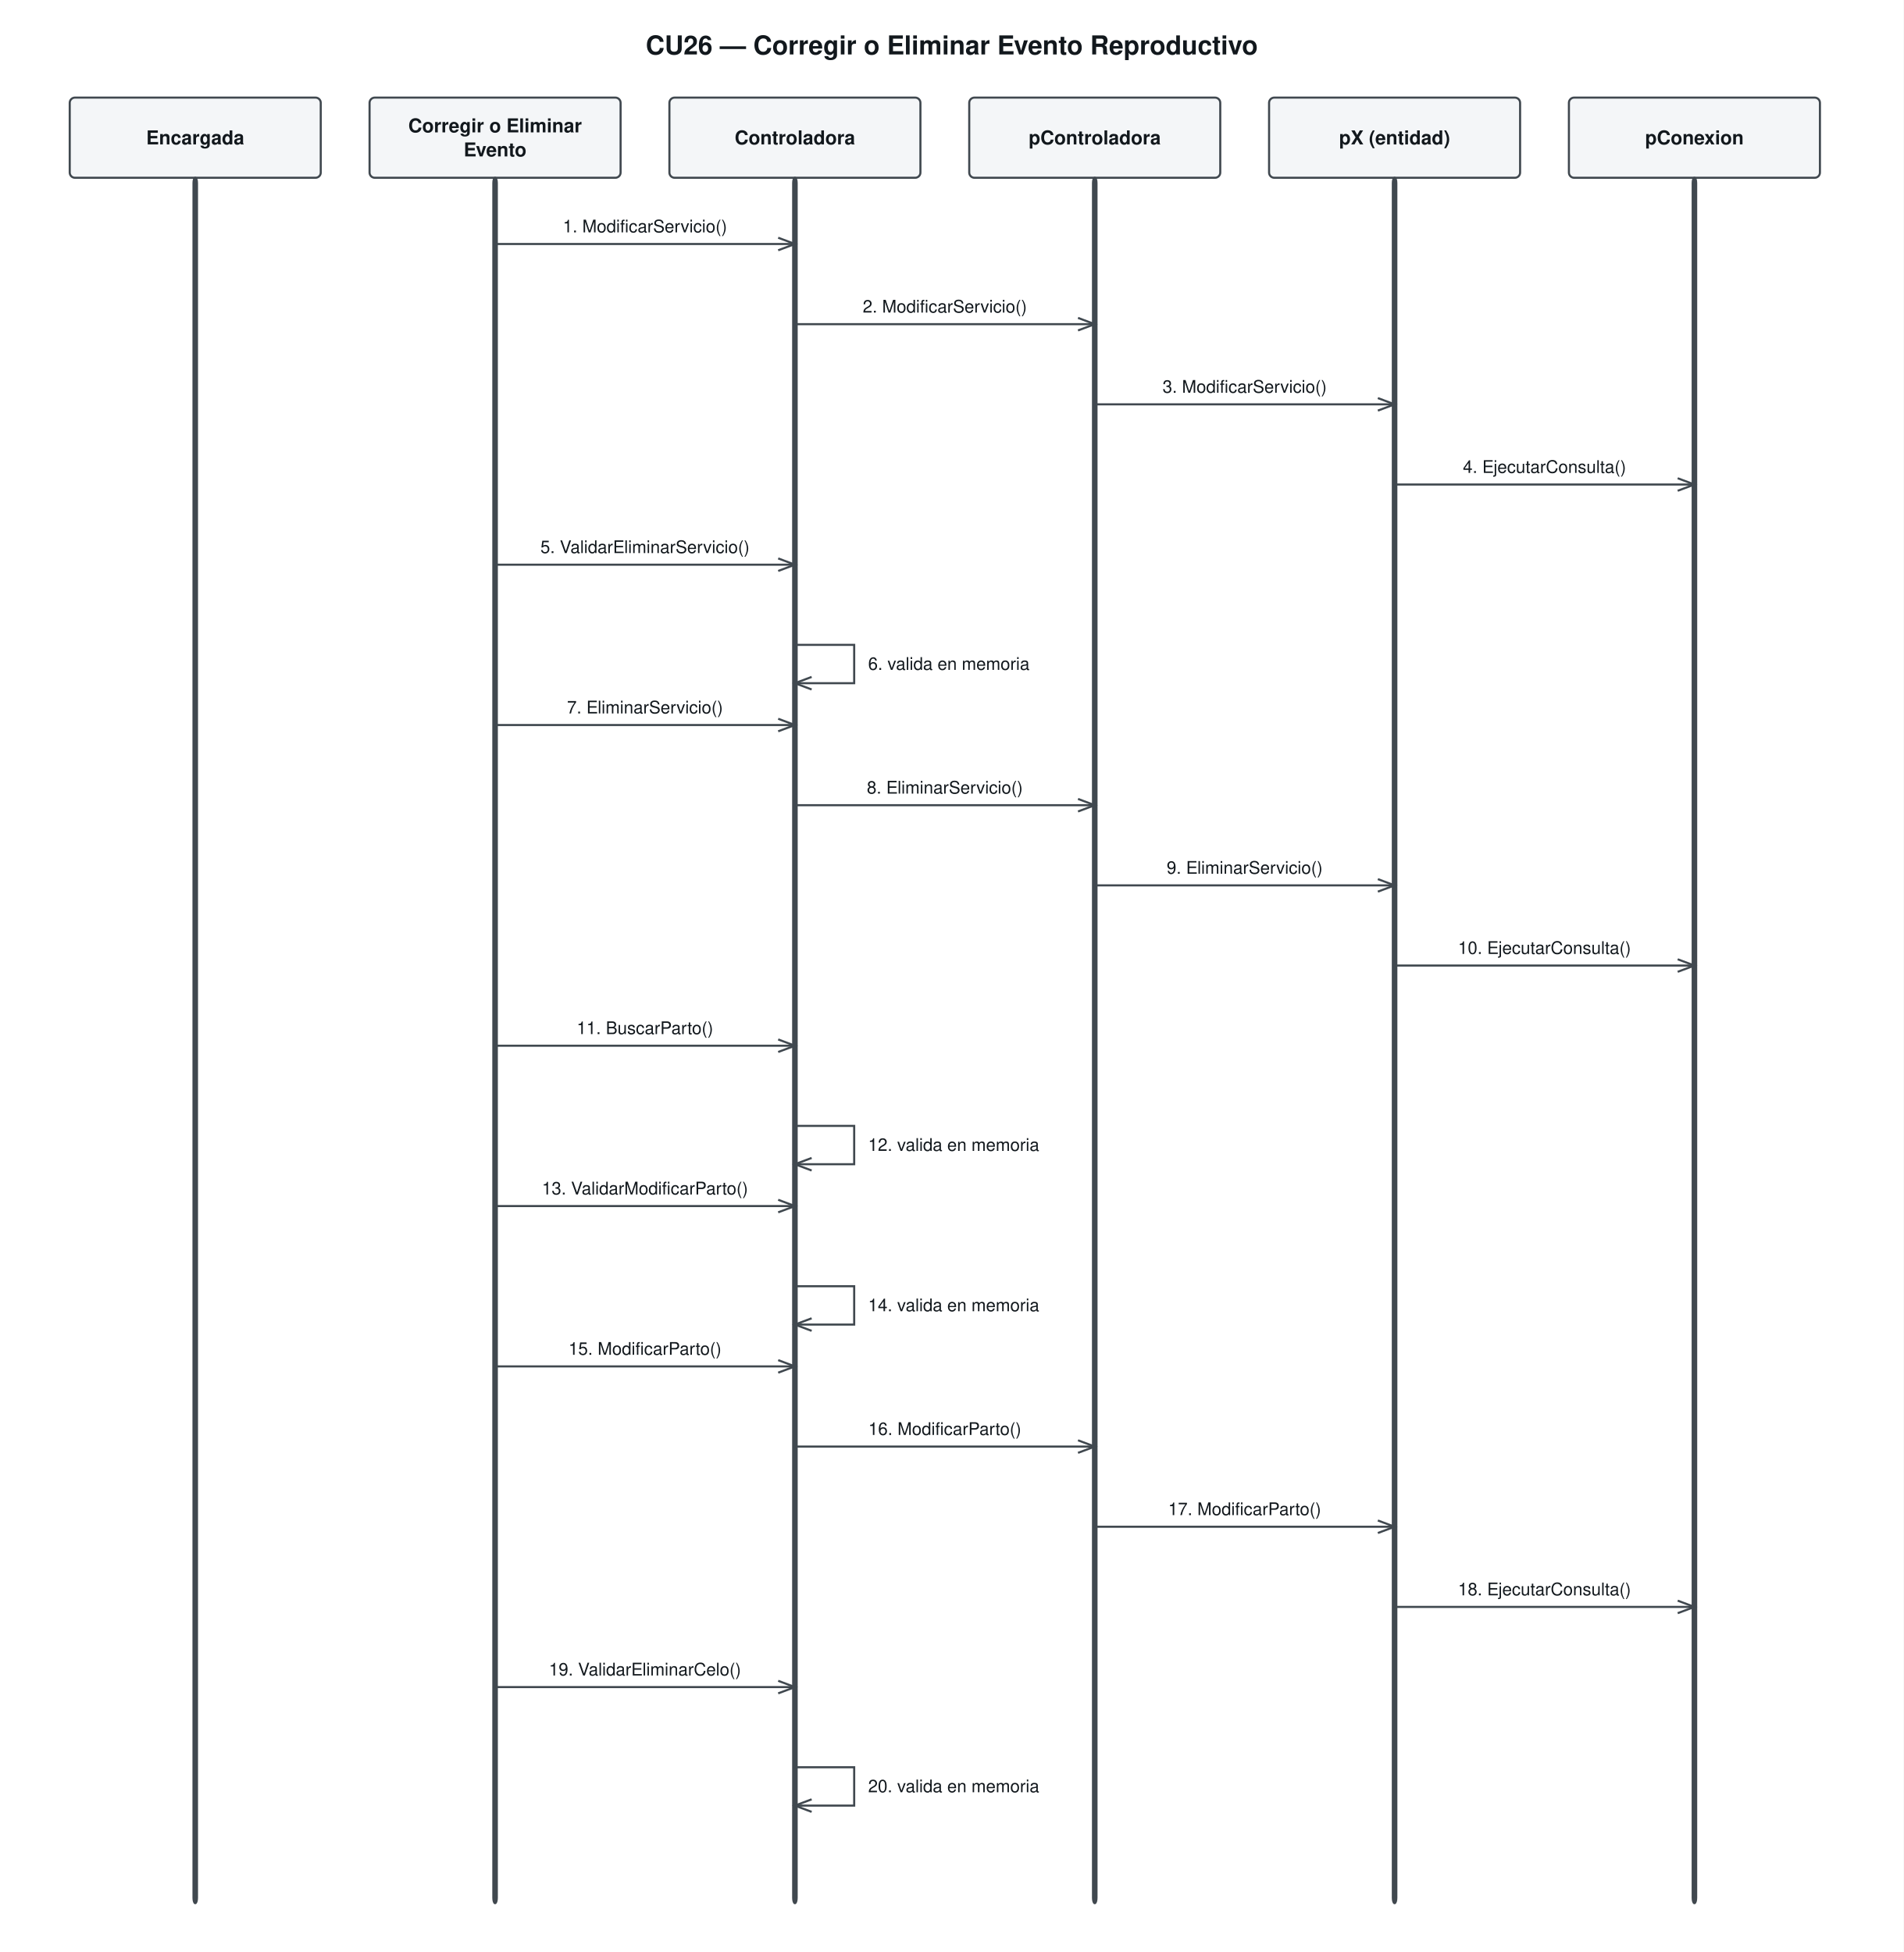
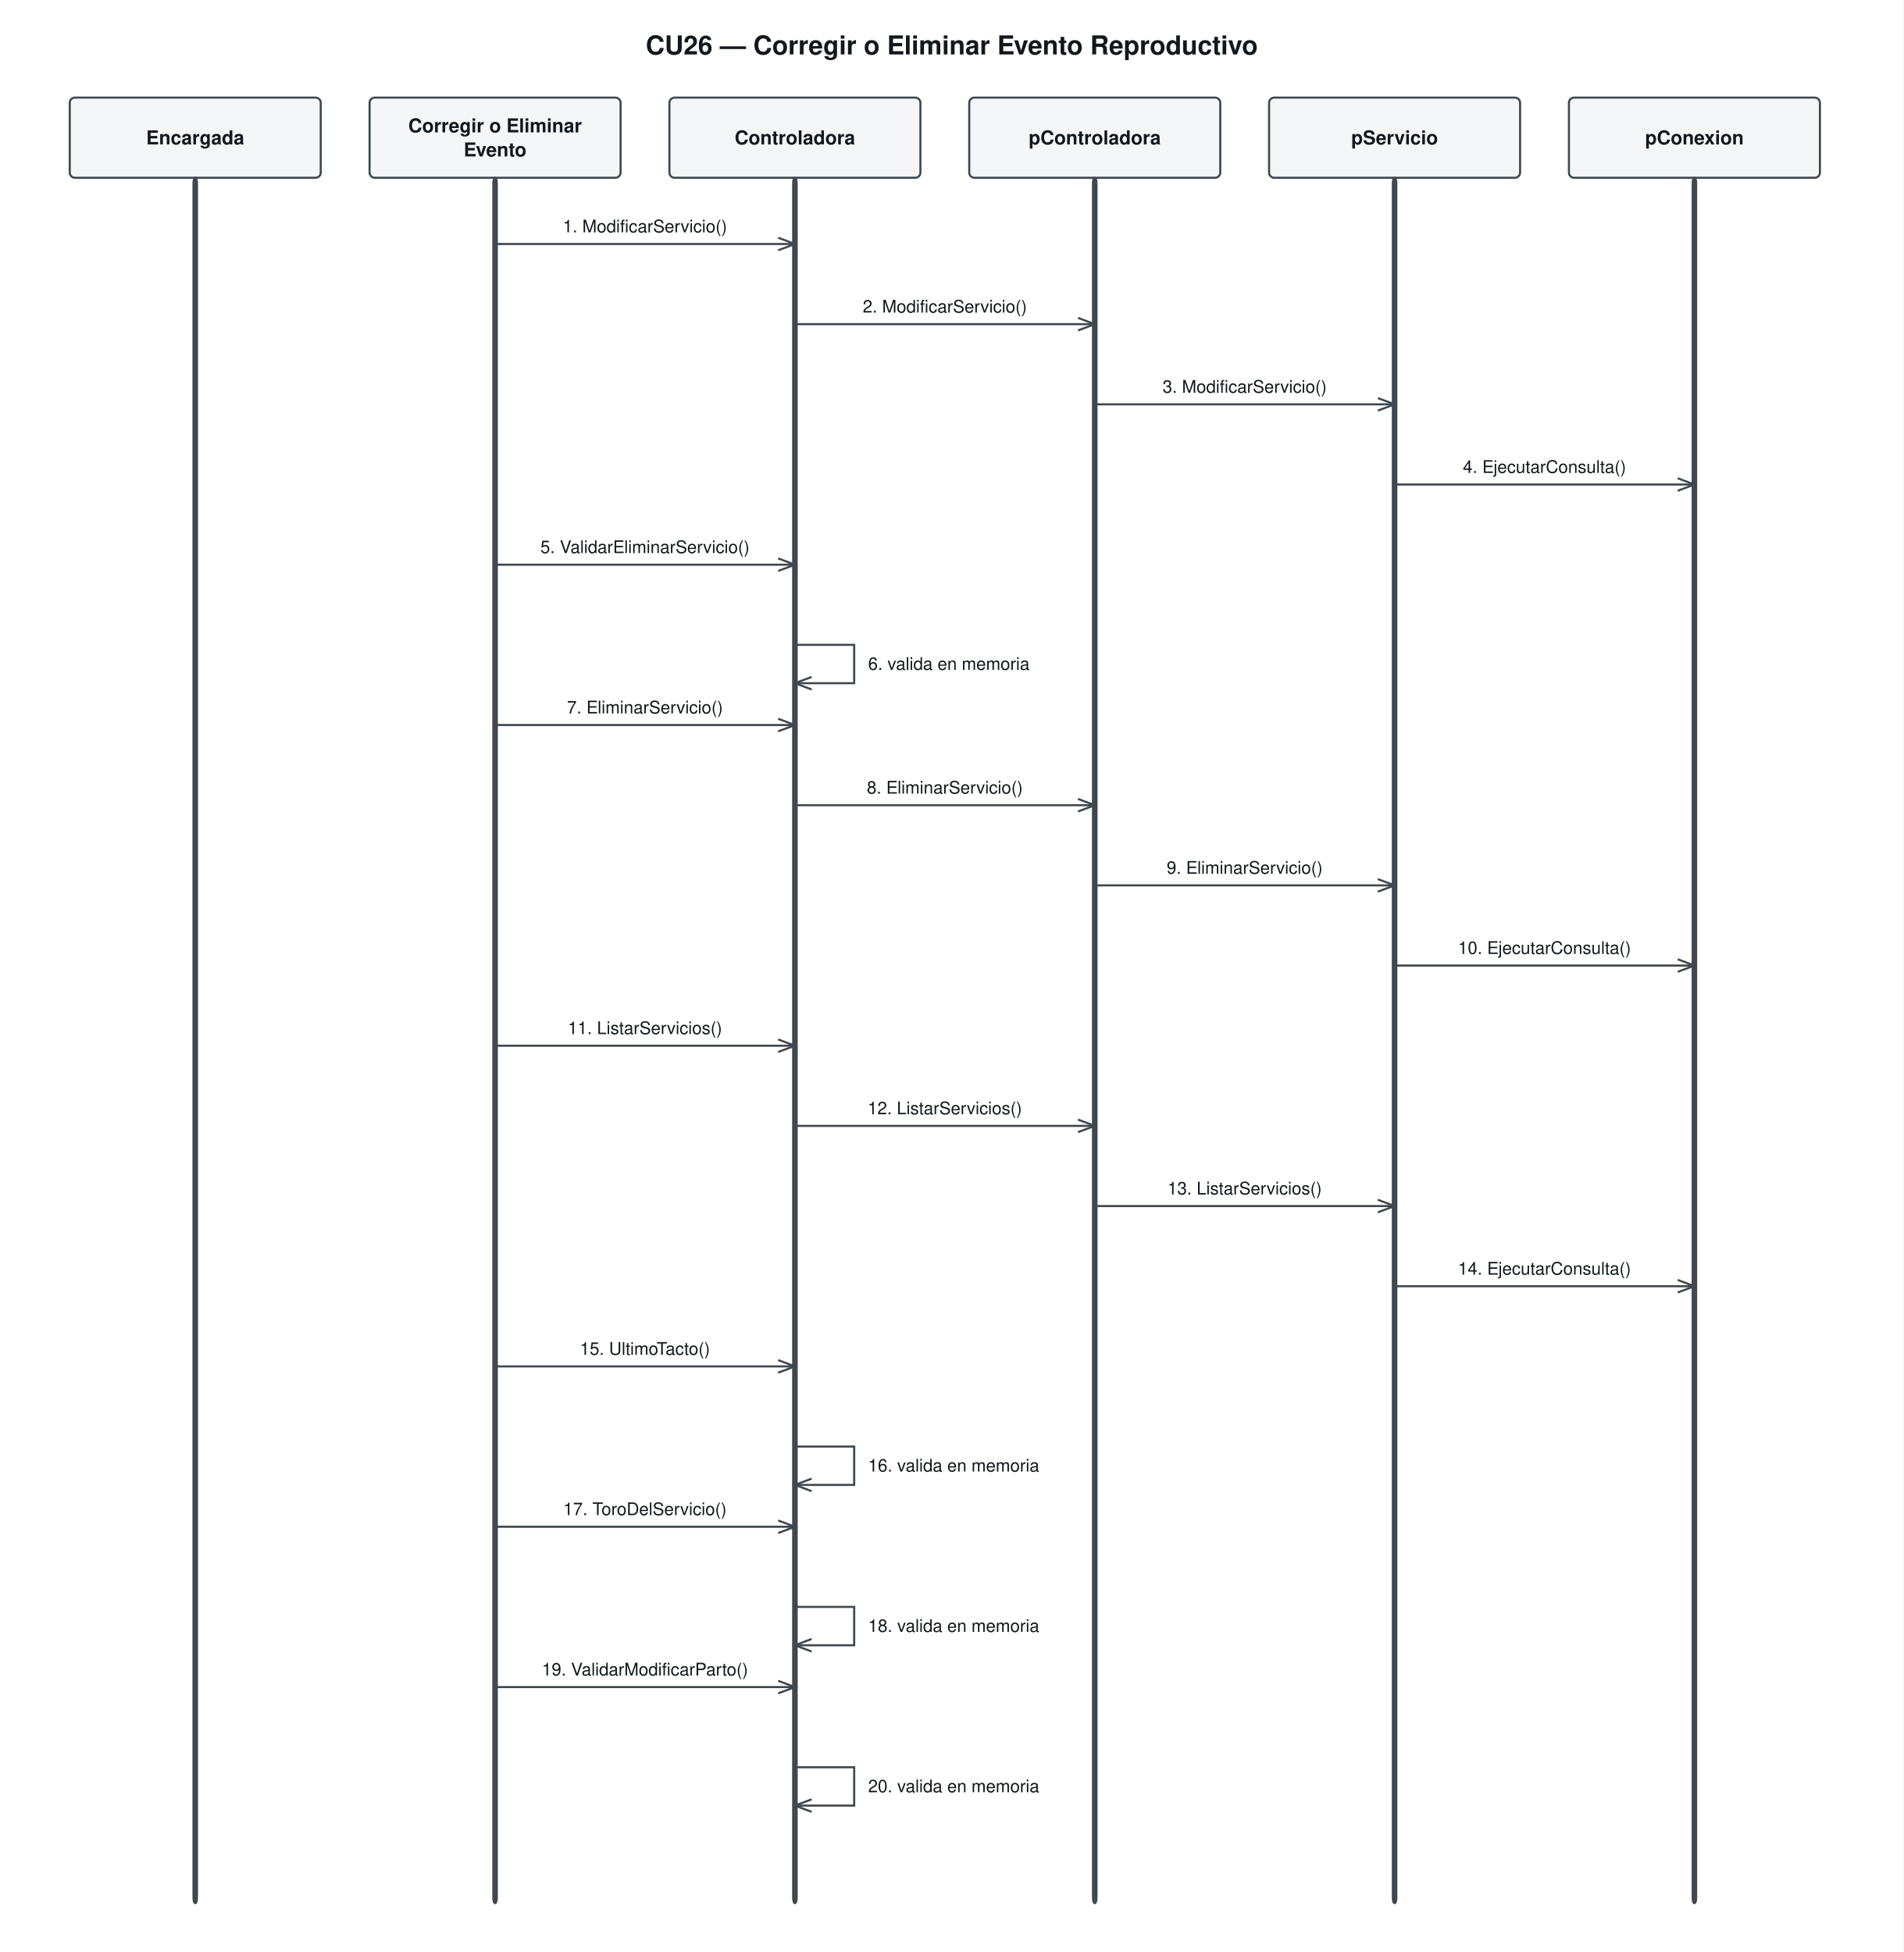
<svg xmlns="http://www.w3.org/2000/svg" width="1092" height="1120" viewBox="0 0 1092 1120">
  <rect width="100%" height="100%" fill="#ffffff" />
  <text x="546.0" y="26.0" font-family="Helvetica, Arial, sans-serif" font-size="15" font-weight="600" fill="#12181d" text-anchor="middle" dominant-baseline="middle">CU26 — Corregir o Eliminar Evento Reproductivo</text>
  <rect x="40.0" y="56.0" width="144.0" height="46.0" rx="3" fill="#f4f6f8" stroke="#40484f" stroke-width="1.2" />
  <text x="112.0" y="79.0" font-family="Helvetica, Arial, sans-serif" font-size="11" font-weight="600" fill="#12181d" text-anchor="middle" dominant-baseline="middle">Encargada</text>
  <rect x="111.0" y="102.0" width="2.0" height="990.0" rx="3" fill="#40484f" stroke="#40484f" stroke-width="1.2" />
  <rect x="212.0" y="56.0" width="144.0" height="46.0" rx="3" fill="#f4f6f8" stroke="#40484f" stroke-width="1.2" />
  <text x="284.0" y="72.1" font-family="Helvetica, Arial, sans-serif" font-size="11" font-weight="600" fill="#12181d" text-anchor="middle" dominant-baseline="middle">Corregir o Eliminar</text>
  <text x="284.0" y="85.9" font-family="Helvetica, Arial, sans-serif" font-size="11" font-weight="600" fill="#12181d" text-anchor="middle" dominant-baseline="middle">Evento</text>
  <rect x="283.0" y="102.0" width="2.0" height="990.0" rx="3" fill="#40484f" stroke="#40484f" stroke-width="1.2" />
  <rect x="384.0" y="56.0" width="144.0" height="46.0" rx="3" fill="#f4f6f8" stroke="#40484f" stroke-width="1.2" />
  <text x="456.0" y="79.0" font-family="Helvetica, Arial, sans-serif" font-size="11" font-weight="600" fill="#12181d" text-anchor="middle" dominant-baseline="middle">Controladora</text>
  <rect x="455.0" y="102.0" width="2.0" height="990.0" rx="3" fill="#40484f" stroke="#40484f" stroke-width="1.2" />
  <rect x="556.0" y="56.0" width="144.0" height="46.0" rx="3" fill="#f4f6f8" stroke="#40484f" stroke-width="1.2" />
  <text x="628.0" y="79.0" font-family="Helvetica, Arial, sans-serif" font-size="11" font-weight="600" fill="#12181d" text-anchor="middle" dominant-baseline="middle">pControladora</text>
  <rect x="627.0" y="102.0" width="2.0" height="990.0" rx="3" fill="#40484f" stroke="#40484f" stroke-width="1.2" />
  <rect x="728.0" y="56.0" width="144.0" height="46.0" rx="3" fill="#f4f6f8" stroke="#40484f" stroke-width="1.2" />
-   <text x="800.0" y="79.0" font-family="Helvetica, Arial, sans-serif" font-size="11" font-weight="600" fill="#12181d" text-anchor="middle" dominant-baseline="middle">pX (entidad)</text>
+   <text x="800.0" y="79.0" font-family="Helvetica, Arial, sans-serif" font-size="11" font-weight="600" fill="#12181d" text-anchor="middle" dominant-baseline="middle">pServicio</text>
  <rect x="799.0" y="102.0" width="2.0" height="990.0" rx="3" fill="#40484f" stroke="#40484f" stroke-width="1.2" />
  <rect x="900.0" y="56.0" width="144.0" height="46.0" rx="3" fill="#f4f6f8" stroke="#40484f" stroke-width="1.2" />
  <text x="972.0" y="79.0" font-family="Helvetica, Arial, sans-serif" font-size="11" font-weight="600" fill="#12181d" text-anchor="middle" dominant-baseline="middle">pConexion</text>
  <rect x="971.0" y="102.0" width="2.0" height="990.0" rx="3" fill="#40484f" stroke="#40484f" stroke-width="1.2" />
  <line x1="284.0" y1="140.0" x2="456.0" y2="140.0" stroke="#40484f" stroke-width="1.2" />
  <path d="M 446.4 143.6 L 456.0 140.0 L 446.4 136.4" fill="none" stroke="#40484f" stroke-width="1.2" />
  <text x="370.0" y="130.0" font-family="Helvetica, Arial, sans-serif" font-size="10" fill="#12181d" text-anchor="middle" dominant-baseline="middle">1. ModificarServicio()</text>
  <line x1="456.0" y1="186.0" x2="628.0" y2="186.0" stroke="#40484f" stroke-width="1.2" />
  <path d="M 618.4 189.6 L 628.0 186.0 L 618.4 182.4" fill="none" stroke="#40484f" stroke-width="1.2" />
  <text x="542.0" y="176.0" font-family="Helvetica, Arial, sans-serif" font-size="10" fill="#12181d" text-anchor="middle" dominant-baseline="middle">2. ModificarServicio()</text>
  <line x1="628.0" y1="232.0" x2="800.0" y2="232.0" stroke="#40484f" stroke-width="1.2" />
  <path d="M 790.4 235.6 L 800.0 232.0 L 790.4 228.4" fill="none" stroke="#40484f" stroke-width="1.2" />
  <text x="714.0" y="222.0" font-family="Helvetica, Arial, sans-serif" font-size="10" fill="#12181d" text-anchor="middle" dominant-baseline="middle">3. ModificarServicio()</text>
  <line x1="800.0" y1="278.0" x2="972.0" y2="278.0" stroke="#40484f" stroke-width="1.2" />
  <path d="M 962.4 281.6 L 972.0 278.0 L 962.4 274.4" fill="none" stroke="#40484f" stroke-width="1.2" />
  <text x="886.0" y="268.0" font-family="Helvetica, Arial, sans-serif" font-size="10" fill="#12181d" text-anchor="middle" dominant-baseline="middle">4. EjecutarConsulta()</text>
  <line x1="284.0" y1="324.0" x2="456.0" y2="324.0" stroke="#40484f" stroke-width="1.2" />
  <path d="M 446.4 327.6 L 456.0 324.0 L 446.4 320.4" fill="none" stroke="#40484f" stroke-width="1.2" />
  <text x="370.0" y="314.0" font-family="Helvetica, Arial, sans-serif" font-size="10" fill="#12181d" text-anchor="middle" dominant-baseline="middle">5. ValidarEliminarServicio()</text>
  <path d="M 456.0 370.0 h 34 v 22 h -34" fill="none" stroke="#40484f" stroke-width="1.2" />
  <path d="M 465.6 388.4 L 456.0 392.0 L 465.6 395.6" fill="none" stroke="#40484f" stroke-width="1.2" />
  <text x="498.0" y="381.0" font-family="Helvetica, Arial, sans-serif" font-size="10" fill="#12181d" text-anchor="start" dominant-baseline="middle">6. valida en memoria</text>
  <line x1="284.0" y1="416.0" x2="456.0" y2="416.0" stroke="#40484f" stroke-width="1.2" />
  <path d="M 446.4 419.6 L 456.0 416.0 L 446.4 412.4" fill="none" stroke="#40484f" stroke-width="1.2" />
  <text x="370.0" y="406.0" font-family="Helvetica, Arial, sans-serif" font-size="10" fill="#12181d" text-anchor="middle" dominant-baseline="middle">7. EliminarServicio()</text>
  <line x1="456.0" y1="462.0" x2="628.0" y2="462.0" stroke="#40484f" stroke-width="1.2" />
  <path d="M 618.4 465.6 L 628.0 462.0 L 618.4 458.4" fill="none" stroke="#40484f" stroke-width="1.2" />
  <text x="542.0" y="452.0" font-family="Helvetica, Arial, sans-serif" font-size="10" fill="#12181d" text-anchor="middle" dominant-baseline="middle">8. EliminarServicio()</text>
  <line x1="628.0" y1="508.0" x2="800.0" y2="508.0" stroke="#40484f" stroke-width="1.2" />
  <path d="M 790.4 511.6 L 800.0 508.0 L 790.4 504.4" fill="none" stroke="#40484f" stroke-width="1.2" />
  <text x="714.0" y="498.0" font-family="Helvetica, Arial, sans-serif" font-size="10" fill="#12181d" text-anchor="middle" dominant-baseline="middle">9. EliminarServicio()</text>
  <line x1="800.0" y1="554.0" x2="972.0" y2="554.0" stroke="#40484f" stroke-width="1.2" />
  <path d="M 962.4 557.6 L 972.0 554.0 L 962.4 550.4" fill="none" stroke="#40484f" stroke-width="1.2" />
  <text x="886.0" y="544.0" font-family="Helvetica, Arial, sans-serif" font-size="10" fill="#12181d" text-anchor="middle" dominant-baseline="middle">10. EjecutarConsulta()</text>
  <line x1="284.0" y1="600.0" x2="456.0" y2="600.0" stroke="#40484f" stroke-width="1.2" />
  <path d="M 446.4 603.6 L 456.0 600.0 L 446.4 596.4" fill="none" stroke="#40484f" stroke-width="1.2" />
-   <text x="370.0" y="590.0" font-family="Helvetica, Arial, sans-serif" font-size="10" fill="#12181d" text-anchor="middle" dominant-baseline="middle">11. BuscarParto()</text>
-   <path d="M 456.0 646.0 h 34 v 22 h -34" fill="none" stroke="#40484f" stroke-width="1.2" />
-   <path d="M 465.6 664.4 L 456.0 668.0 L 465.6 671.6" fill="none" stroke="#40484f" stroke-width="1.2" />
-   <text x="498.0" y="657.0" font-family="Helvetica, Arial, sans-serif" font-size="10" fill="#12181d" text-anchor="start" dominant-baseline="middle">12. valida en memoria</text>
-   <line x1="284.0" y1="692.0" x2="456.0" y2="692.0" stroke="#40484f" stroke-width="1.2" />
-   <path d="M 446.4 695.6 L 456.0 692.0 L 446.4 688.4" fill="none" stroke="#40484f" stroke-width="1.2" />
-   <text x="370.0" y="682.0" font-family="Helvetica, Arial, sans-serif" font-size="10" fill="#12181d" text-anchor="middle" dominant-baseline="middle">13. ValidarModificarParto()</text>
-   <path d="M 456.0 738.0 h 34 v 22 h -34" fill="none" stroke="#40484f" stroke-width="1.2" />
-   <path d="M 465.6 756.4 L 456.0 760.0 L 465.6 763.6" fill="none" stroke="#40484f" stroke-width="1.2" />
-   <text x="498.0" y="749.0" font-family="Helvetica, Arial, sans-serif" font-size="10" fill="#12181d" text-anchor="start" dominant-baseline="middle">14. valida en memoria</text>
+   <text x="370.0" y="590.0" font-family="Helvetica, Arial, sans-serif" font-size="10" fill="#12181d" text-anchor="middle" dominant-baseline="middle">11. ListarServicios()</text>
+   <line x1="456.0" y1="646.0" x2="628.0" y2="646.0" stroke="#40484f" stroke-width="1.2" />
+   <path d="M 618.4 649.6 L 628.0 646.0 L 618.4 642.4" fill="none" stroke="#40484f" stroke-width="1.2" />
+   <text x="542.0" y="636.0" font-family="Helvetica, Arial, sans-serif" font-size="10" fill="#12181d" text-anchor="middle" dominant-baseline="middle">12. ListarServicios()</text>
+   <line x1="628.0" y1="692.0" x2="800.0" y2="692.0" stroke="#40484f" stroke-width="1.2" />
+   <path d="M 790.4 695.6 L 800.0 692.0 L 790.4 688.4" fill="none" stroke="#40484f" stroke-width="1.2" />
+   <text x="714.0" y="682.0" font-family="Helvetica, Arial, sans-serif" font-size="10" fill="#12181d" text-anchor="middle" dominant-baseline="middle">13. ListarServicios()</text>
+   <line x1="800.0" y1="738.0" x2="972.0" y2="738.0" stroke="#40484f" stroke-width="1.2" />
+   <path d="M 962.4 741.6 L 972.0 738.0 L 962.4 734.4" fill="none" stroke="#40484f" stroke-width="1.2" />
+   <text x="886.0" y="728.0" font-family="Helvetica, Arial, sans-serif" font-size="10" fill="#12181d" text-anchor="middle" dominant-baseline="middle">14. EjecutarConsulta()</text>
  <line x1="284.0" y1="784.0" x2="456.0" y2="784.0" stroke="#40484f" stroke-width="1.2" />
  <path d="M 446.4 787.6 L 456.0 784.0 L 446.4 780.4" fill="none" stroke="#40484f" stroke-width="1.2" />
-   <text x="370.0" y="774.0" font-family="Helvetica, Arial, sans-serif" font-size="10" fill="#12181d" text-anchor="middle" dominant-baseline="middle">15. ModificarParto()</text>
-   <line x1="456.0" y1="830.0" x2="628.0" y2="830.0" stroke="#40484f" stroke-width="1.2" />
-   <path d="M 618.4 833.6 L 628.0 830.0 L 618.4 826.4" fill="none" stroke="#40484f" stroke-width="1.2" />
-   <text x="542.0" y="820.0" font-family="Helvetica, Arial, sans-serif" font-size="10" fill="#12181d" text-anchor="middle" dominant-baseline="middle">16. ModificarParto()</text>
-   <line x1="628.0" y1="876.0" x2="800.0" y2="876.0" stroke="#40484f" stroke-width="1.2" />
-   <path d="M 790.4 879.6 L 800.0 876.0 L 790.4 872.4" fill="none" stroke="#40484f" stroke-width="1.2" />
-   <text x="714.0" y="866.0" font-family="Helvetica, Arial, sans-serif" font-size="10" fill="#12181d" text-anchor="middle" dominant-baseline="middle">17. ModificarParto()</text>
-   <line x1="800.0" y1="922.0" x2="972.0" y2="922.0" stroke="#40484f" stroke-width="1.2" />
-   <path d="M 962.4 925.6 L 972.0 922.0 L 962.4 918.4" fill="none" stroke="#40484f" stroke-width="1.2" />
-   <text x="886.0" y="912.0" font-family="Helvetica, Arial, sans-serif" font-size="10" fill="#12181d" text-anchor="middle" dominant-baseline="middle">18. EjecutarConsulta()</text>
+   <text x="370.0" y="774.0" font-family="Helvetica, Arial, sans-serif" font-size="10" fill="#12181d" text-anchor="middle" dominant-baseline="middle">15. UltimoTacto()</text>
+   <path d="M 456.0 830.0 h 34 v 22 h -34" fill="none" stroke="#40484f" stroke-width="1.2" />
+   <path d="M 465.6 848.4 L 456.0 852.0 L 465.6 855.6" fill="none" stroke="#40484f" stroke-width="1.2" />
+   <text x="498.0" y="841.0" font-family="Helvetica, Arial, sans-serif" font-size="10" fill="#12181d" text-anchor="start" dominant-baseline="middle">16. valida en memoria</text>
+   <line x1="284.0" y1="876.0" x2="456.0" y2="876.0" stroke="#40484f" stroke-width="1.2" />
+   <path d="M 446.4 879.6 L 456.0 876.0 L 446.4 872.4" fill="none" stroke="#40484f" stroke-width="1.2" />
+   <text x="370.0" y="866.0" font-family="Helvetica, Arial, sans-serif" font-size="10" fill="#12181d" text-anchor="middle" dominant-baseline="middle">17. ToroDelServicio()</text>
+   <path d="M 456.0 922.0 h 34 v 22 h -34" fill="none" stroke="#40484f" stroke-width="1.2" />
+   <path d="M 465.6 940.4 L 456.0 944.0 L 465.6 947.6" fill="none" stroke="#40484f" stroke-width="1.2" />
+   <text x="498.0" y="933.0" font-family="Helvetica, Arial, sans-serif" font-size="10" fill="#12181d" text-anchor="start" dominant-baseline="middle">18. valida en memoria</text>
  <line x1="284.0" y1="968.0" x2="456.0" y2="968.0" stroke="#40484f" stroke-width="1.2" />
  <path d="M 446.4 971.6 L 456.0 968.0 L 446.4 964.4" fill="none" stroke="#40484f" stroke-width="1.2" />
-   <text x="370.0" y="958.0" font-family="Helvetica, Arial, sans-serif" font-size="10" fill="#12181d" text-anchor="middle" dominant-baseline="middle">19. ValidarEliminarCelo()</text>
+   <text x="370.0" y="958.0" font-family="Helvetica, Arial, sans-serif" font-size="10" fill="#12181d" text-anchor="middle" dominant-baseline="middle">19. ValidarModificarParto()</text>
  <path d="M 456.0 1014.0 h 34 v 22 h -34" fill="none" stroke="#40484f" stroke-width="1.2" />
  <path d="M 465.6 1032.4 L 456.0 1036.0 L 465.6 1039.6" fill="none" stroke="#40484f" stroke-width="1.2" />
  <text x="498.0" y="1025.0" font-family="Helvetica, Arial, sans-serif" font-size="10" fill="#12181d" text-anchor="start" dominant-baseline="middle">20. valida en memoria</text>
</svg>
